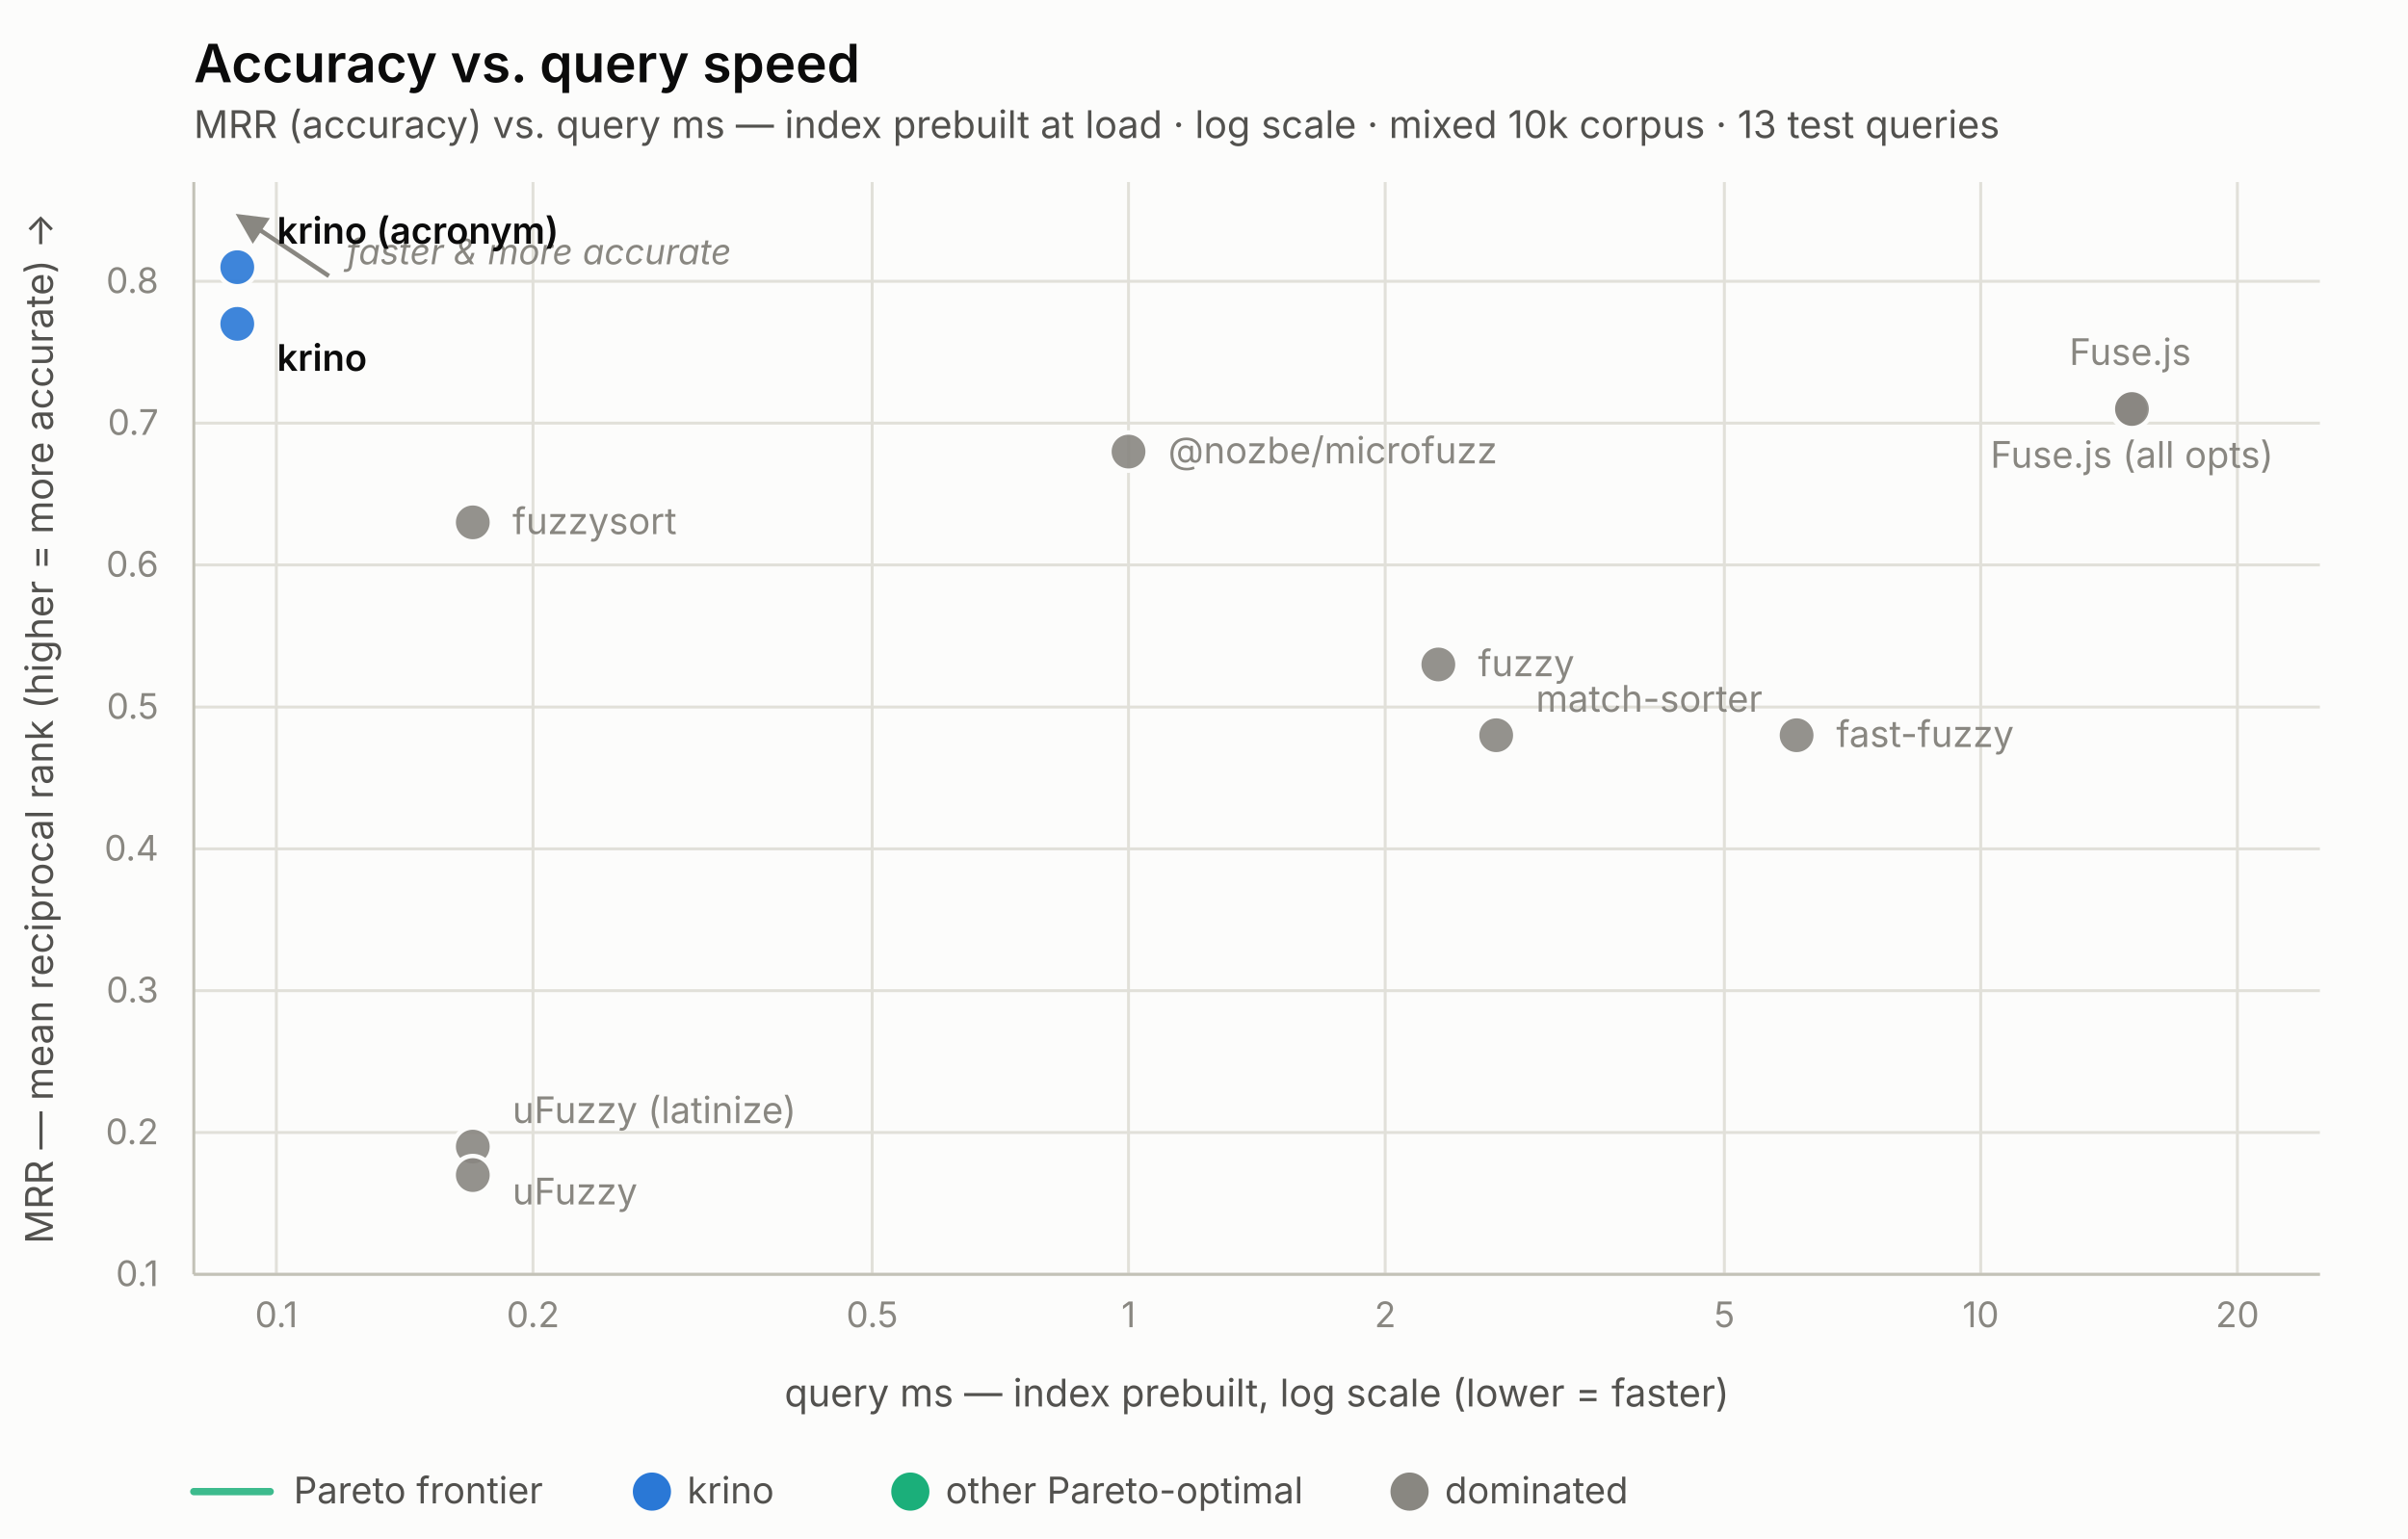
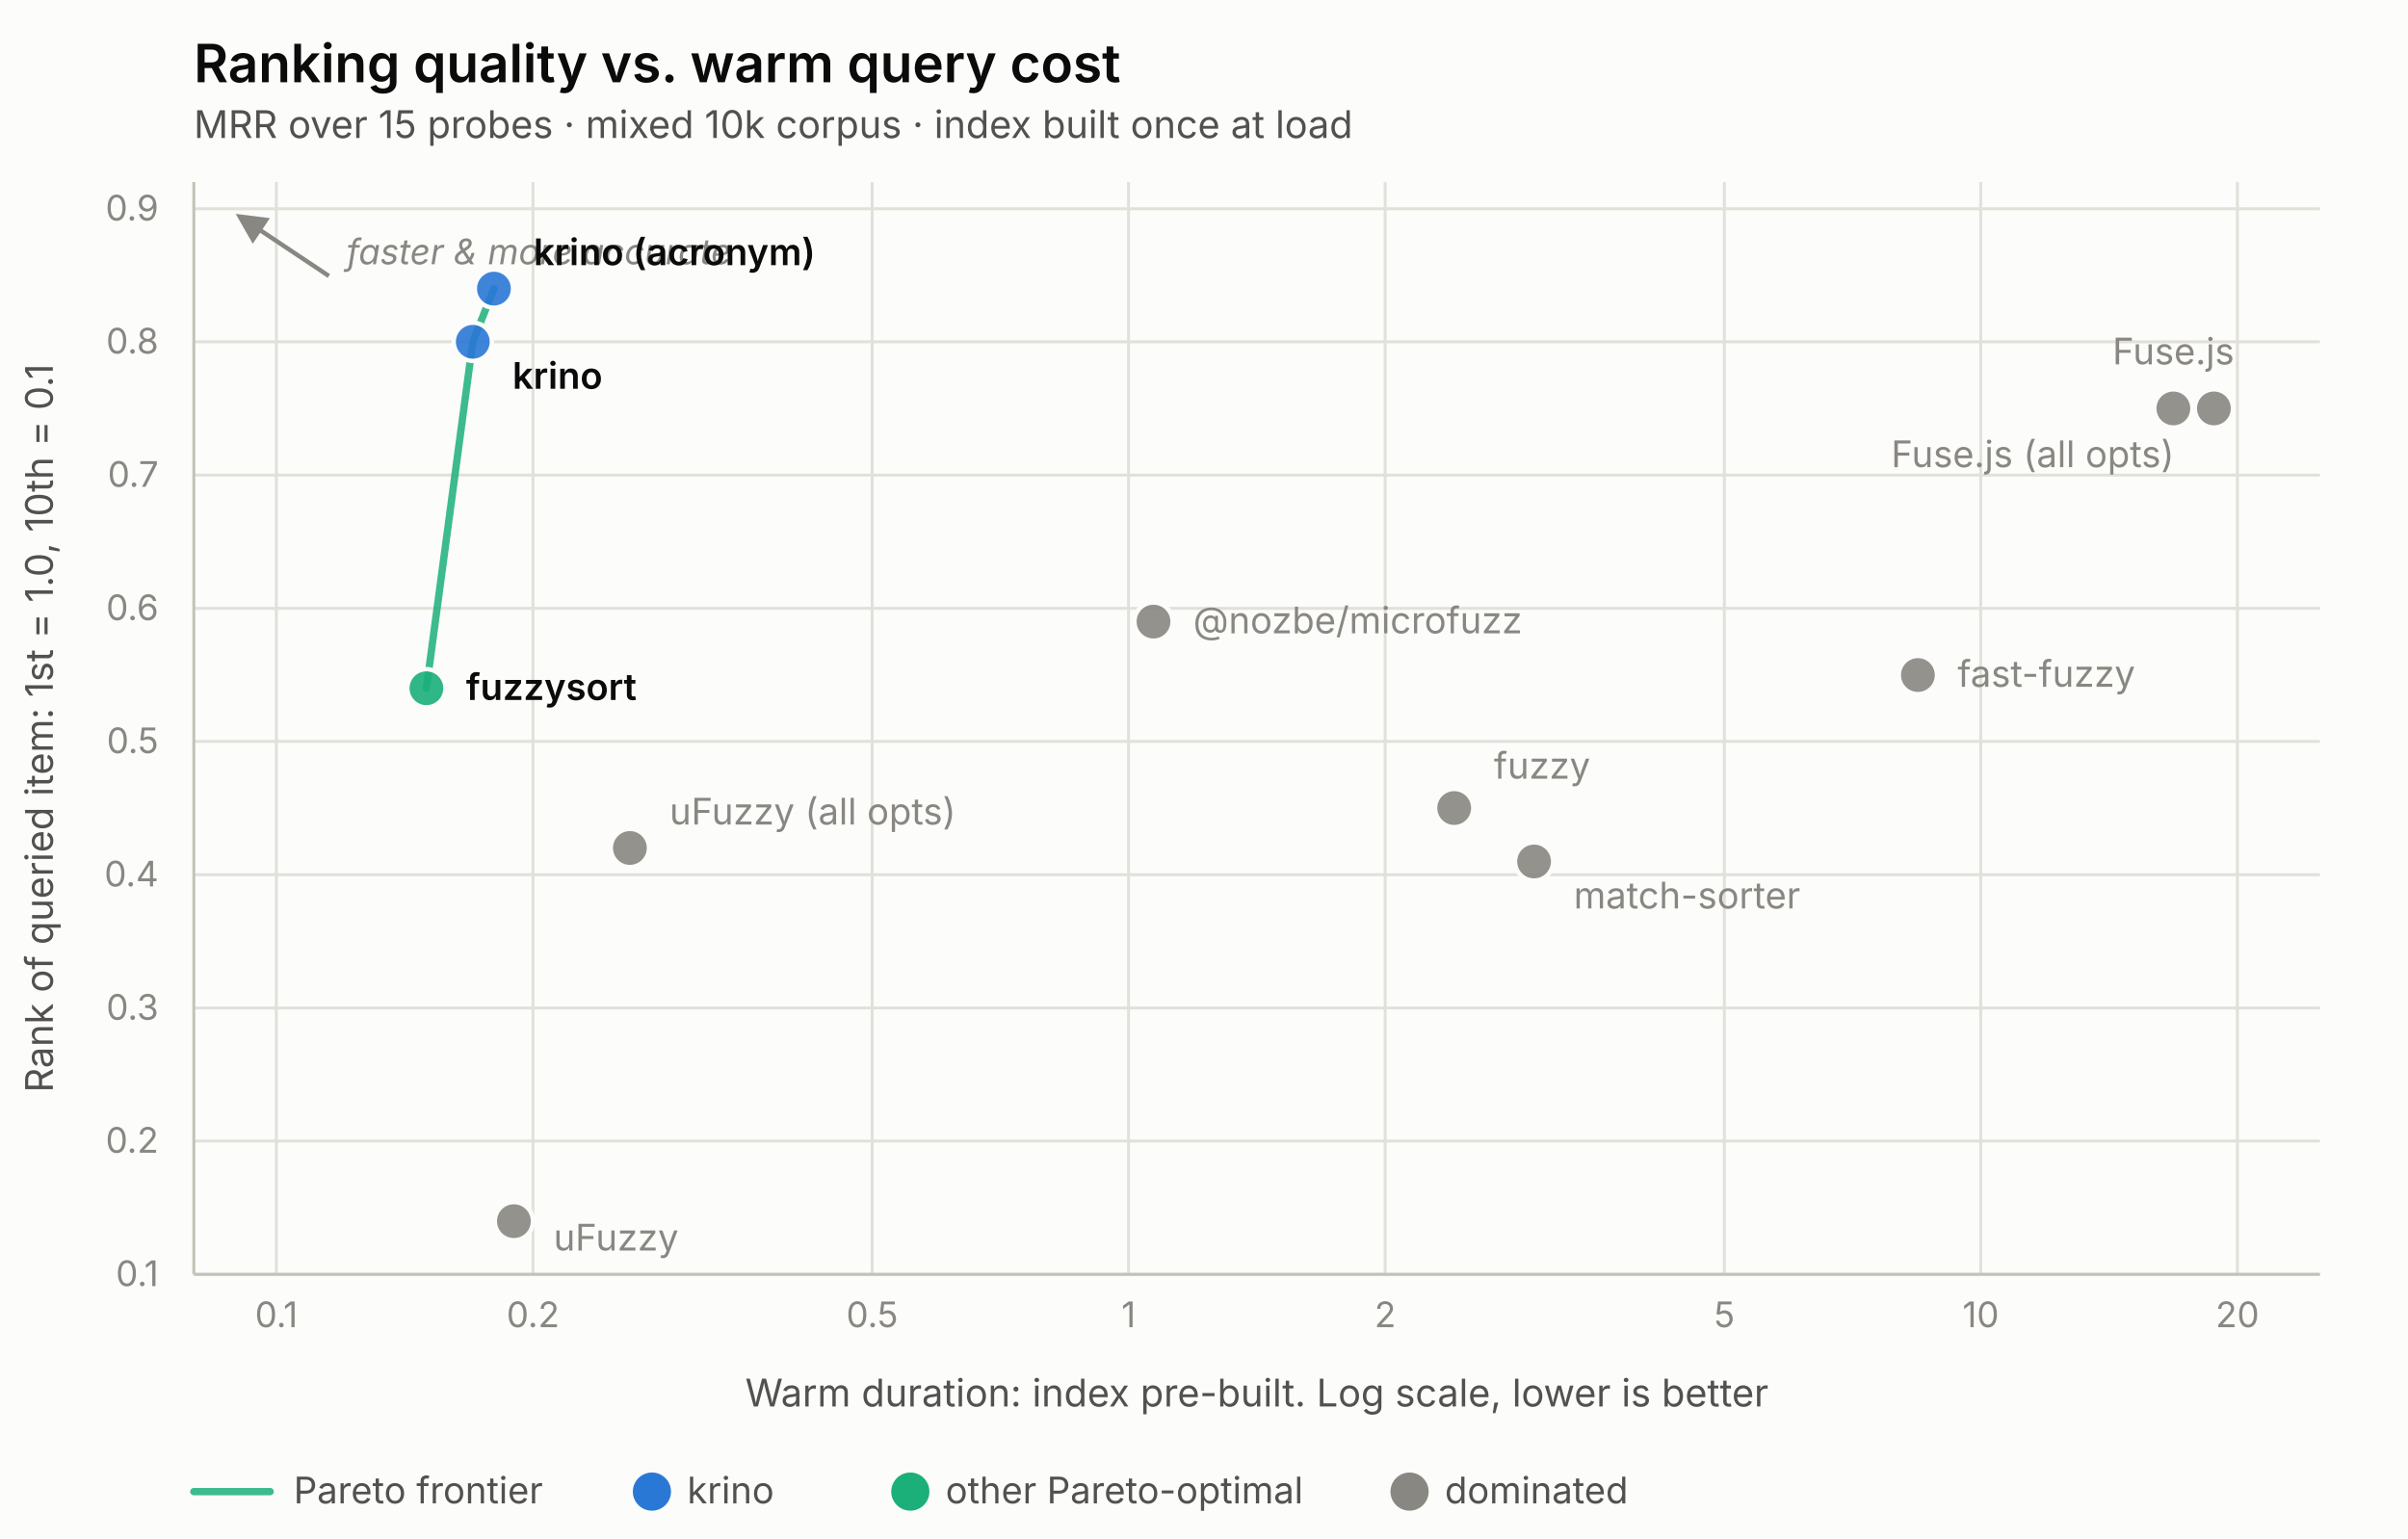
<svg xmlns="http://www.w3.org/2000/svg" viewBox="0 0 820 524" font-family="system-ui, -apple-system, 'Segoe UI', sans-serif" role="img" aria-labelledby="pareto-query-title pareto-query-desc">
  <defs>
    <marker id="arrow" viewBox="0 0 10 10" refX="8" refY="5" markerWidth="7" markerHeight="7" orient="auto-start-reverse">
      <path d="M0 0 L10 5 L0 10 z" fill="#898781" />
    </marker>
  </defs>
  <rect x="0" y="0" width="820" height="524" fill="#fcfcfb" />
-   <text x="66" y="28" fill="#0b0b0b" font-size="18" font-weight="600">Accuracy vs. query speed</text>
-   <text x="66" y="47" fill="#52514e" font-size="13">MRR (accuracy) vs. query ms — index prebuilt at load · log scale · mixed 10k corpus · 13 test queries</text>
+   <text x="66" y="28" fill="#0b0b0b" font-size="18" font-weight="600">Ranking quality vs. warm query cost</text>
+   <text x="66" y="47" fill="#52514e" font-size="13">MRR over 15 probes · mixed 10k corpus · index built once at load</text>
  <g>
    <line x1="94.1" y1="62" x2="94.1" y2="434" stroke="#e1e0d9" />
    <line x1="181.5" y1="62" x2="181.5" y2="434" stroke="#e1e0d9" />
    <line x1="297" y1="62" x2="297" y2="434" stroke="#e1e0d9" />
    <line x1="384.3" y1="62" x2="384.3" y2="434" stroke="#e1e0d9" />
    <line x1="471.7" y1="62" x2="471.7" y2="434" stroke="#e1e0d9" />
    <line x1="587.2" y1="62" x2="587.2" y2="434" stroke="#e1e0d9" />
    <line x1="674.5" y1="62" x2="674.5" y2="434" stroke="#e1e0d9" />
    <line x1="761.9" y1="62" x2="761.9" y2="434" stroke="#e1e0d9" />
    <line x1="66" y1="434" x2="790" y2="434" stroke="#e1e0d9" />
-     <line x1="66" y1="385.7" x2="790" y2="385.7" stroke="#e1e0d9" />
-     <line x1="66" y1="337.4" x2="790" y2="337.4" stroke="#e1e0d9" />
-     <line x1="66" y1="289.1" x2="790" y2="289.1" stroke="#e1e0d9" />
-     <line x1="66" y1="240.8" x2="790" y2="240.8" stroke="#e1e0d9" />
-     <line x1="66" y1="192.4" x2="790" y2="192.4" stroke="#e1e0d9" />
-     <line x1="66" y1="144.1" x2="790" y2="144.1" stroke="#e1e0d9" />
-     <line x1="66" y1="95.8" x2="790" y2="95.8" stroke="#e1e0d9" />
+     <line x1="66" y1="388.6" x2="790" y2="388.6" stroke="#e1e0d9" />
+     <line x1="66" y1="343.3" x2="790" y2="343.3" stroke="#e1e0d9" />
+     <line x1="66" y1="297.9" x2="790" y2="297.9" stroke="#e1e0d9" />
+     <line x1="66" y1="252.5" x2="790" y2="252.5" stroke="#e1e0d9" />
+     <line x1="66" y1="207.2" x2="790" y2="207.2" stroke="#e1e0d9" />
+     <line x1="66" y1="161.8" x2="790" y2="161.8" stroke="#e1e0d9" />
+     <line x1="66" y1="116.4" x2="790" y2="116.4" stroke="#e1e0d9" />
+     <line x1="66" y1="71.1" x2="790" y2="71.1" stroke="#e1e0d9" />
  </g>
  <line x1="66" y1="434" x2="790" y2="434" stroke="#c3c2b7" />
  <line x1="66" y1="62" x2="66" y2="434" stroke="#c3c2b7" />
  <g>
    <text x="94.1" y="452" text-anchor="middle" fill="#898781" font-size="12" font-variant-numeric="tabular-nums">0.1</text>
    <text x="181.5" y="452" text-anchor="middle" fill="#898781" font-size="12" font-variant-numeric="tabular-nums">0.2</text>
    <text x="297" y="452" text-anchor="middle" fill="#898781" font-size="12" font-variant-numeric="tabular-nums">0.5</text>
    <text x="384.3" y="452" text-anchor="middle" fill="#898781" font-size="12" font-variant-numeric="tabular-nums">1</text>
    <text x="471.7" y="452" text-anchor="middle" fill="#898781" font-size="12" font-variant-numeric="tabular-nums">2</text>
    <text x="587.2" y="452" text-anchor="middle" fill="#898781" font-size="12" font-variant-numeric="tabular-nums">5</text>
    <text x="674.5" y="452" text-anchor="middle" fill="#898781" font-size="12" font-variant-numeric="tabular-nums">10</text>
    <text x="761.9" y="452" text-anchor="middle" fill="#898781" font-size="12" font-variant-numeric="tabular-nums">20</text>
  </g>
  <g>
    <text x="54" y="438" text-anchor="end" fill="#898781" font-size="12" font-variant-numeric="tabular-nums">0.1</text>
-     <text x="54" y="389.7" text-anchor="end" fill="#898781" font-size="12" font-variant-numeric="tabular-nums">0.2</text>
-     <text x="54" y="341.4" text-anchor="end" fill="#898781" font-size="12" font-variant-numeric="tabular-nums">0.3</text>
-     <text x="54" y="293.1" text-anchor="end" fill="#898781" font-size="12" font-variant-numeric="tabular-nums">0.4</text>
-     <text x="54" y="244.8" text-anchor="end" fill="#898781" font-size="12" font-variant-numeric="tabular-nums">0.5</text>
-     <text x="54" y="196.4" text-anchor="end" fill="#898781" font-size="12" font-variant-numeric="tabular-nums">0.6</text>
-     <text x="54" y="148.1" text-anchor="end" fill="#898781" font-size="12" font-variant-numeric="tabular-nums">0.7</text>
-     <text x="54" y="99.8" text-anchor="end" fill="#898781" font-size="12" font-variant-numeric="tabular-nums">0.8</text>
+     <text x="54" y="392.6" text-anchor="end" fill="#898781" font-size="12" font-variant-numeric="tabular-nums">0.2</text>
+     <text x="54" y="347.3" text-anchor="end" fill="#898781" font-size="12" font-variant-numeric="tabular-nums">0.3</text>
+     <text x="54" y="301.9" text-anchor="end" fill="#898781" font-size="12" font-variant-numeric="tabular-nums">0.4</text>
+     <text x="54" y="256.5" text-anchor="end" fill="#898781" font-size="12" font-variant-numeric="tabular-nums">0.5</text>
+     <text x="54" y="211.2" text-anchor="end" fill="#898781" font-size="12" font-variant-numeric="tabular-nums">0.6</text>
+     <text x="54" y="165.8" text-anchor="end" fill="#898781" font-size="12" font-variant-numeric="tabular-nums">0.7</text>
+     <text x="54" y="120.4" text-anchor="end" fill="#898781" font-size="12" font-variant-numeric="tabular-nums">0.8</text>
+     <text x="54" y="75.1" text-anchor="end" fill="#898781" font-size="12" font-variant-numeric="tabular-nums">0.9</text>
  </g>
-   <text x="428" y="479" text-anchor="middle" fill="#52514e" font-size="13">query ms — index prebuilt, log scale (lower = faster)</text>
-   <text transform="translate(18,248) rotate(-90)" text-anchor="middle" fill="#52514e" font-size="13">MRR — mean reciprocal rank (higher = more accurate) →</text>
-   <path d="M80.8 91" fill="none" stroke="#1baf7a" stroke-width="2.5" stroke-linejoin="round" stroke-linecap="round" opacity="0.85" />
+   <text x="428" y="479" text-anchor="middle" fill="#52514e" font-size="13">Warm duration: index pre-built. Log scale, lower is better</text>
+   <text transform="translate(18,248) rotate(-90)" text-anchor="middle" fill="#52514e" font-size="13">Rank of queried item: 1st = 1.0, 10th = 0.1</text>
+   <path d="M145.2 234.4 L161 116.4 L168.2 98.3" fill="none" stroke="#1baf7a" stroke-width="2.5" stroke-linejoin="round" stroke-linecap="round" opacity="0.85" />
  <g transform="translate(78,70)">
    <line x1="34" y1="24" x2="4" y2="4" stroke="#898781" stroke-width="1.5" marker-end="url(#arrow)" />
    <text x="40" y="20" fill="#898781" font-size="12" font-style="italic">faster &amp; more accurate</text>
  </g>
  <g>
-     <circle cx="80.8" cy="91" r="6.5" fill="#2a78d6" fill-opacity="0.9" stroke="#fcfcfb" stroke-width="1.5" />
-     <circle cx="80.8" cy="110.3" r="6.5" fill="#2a78d6" fill-opacity="0.9" stroke="#fcfcfb" stroke-width="1.5" />
-     <circle cx="725.4" cy="139.3" r="6.5" fill="#898781" fill-opacity="0.9" stroke="#fcfcfb" stroke-width="1.5" />
-     <circle cx="726" cy="139.3" r="6.5" fill="#898781" fill-opacity="0.9" stroke="#fcfcfb" stroke-width="1.5" />
-     <circle cx="384.3" cy="153.8" r="6.5" fill="#898781" fill-opacity="0.9" stroke="#fcfcfb" stroke-width="1.5" />
-     <circle cx="161" cy="177.9" r="6.5" fill="#898781" fill-opacity="0.9" stroke="#fcfcfb" stroke-width="1.5" />
-     <circle cx="489.8" cy="226.3" r="6.5" fill="#898781" fill-opacity="0.9" stroke="#fcfcfb" stroke-width="1.5" />
-     <circle cx="509.5" cy="250.4" r="6.5" fill="#898781" fill-opacity="0.9" stroke="#fcfcfb" stroke-width="1.5" />
-     <circle cx="611.8" cy="250.4" r="6.5" fill="#898781" fill-opacity="0.9" stroke="#fcfcfb" stroke-width="1.5" />
-     <circle cx="161" cy="390.5" r="6.5" fill="#898781" fill-opacity="0.9" stroke="#fcfcfb" stroke-width="1.5" />
-     <circle cx="161" cy="400.2" r="6.5" fill="#898781" fill-opacity="0.9" stroke="#fcfcfb" stroke-width="1.5" />
+     <circle cx="168.2" cy="98.3" r="6.5" fill="#2a78d6" fill-opacity="0.9" stroke="#fcfcfb" stroke-width="1.5" />
+     <circle cx="161" cy="116.4" r="6.5" fill="#2a78d6" fill-opacity="0.9" stroke="#fcfcfb" stroke-width="1.5" />
+     <circle cx="740.1" cy="139.1" r="6.5" fill="#898781" fill-opacity="0.9" stroke="#fcfcfb" stroke-width="1.5" />
+     <circle cx="753.9" cy="139.1" r="6.5" fill="#898781" fill-opacity="0.9" stroke="#fcfcfb" stroke-width="1.5" />
+     <circle cx="392.8" cy="211.7" r="6.5" fill="#898781" fill-opacity="0.9" stroke="#fcfcfb" stroke-width="1.5" />
+     <circle cx="653.1" cy="229.9" r="6.5" fill="#898781" fill-opacity="0.9" stroke="#fcfcfb" stroke-width="1.5" />
+     <circle cx="145.2" cy="234.4" r="6.5" fill="#1baf7a" fill-opacity="0.9" stroke="#fcfcfb" stroke-width="1.5" />
+     <circle cx="495.2" cy="275.2" r="6.5" fill="#898781" fill-opacity="0.9" stroke="#fcfcfb" stroke-width="1.5" />
+     <circle cx="214.5" cy="288.8" r="6.5" fill="#898781" fill-opacity="0.9" stroke="#fcfcfb" stroke-width="1.5" />
+     <circle cx="522.4" cy="293.4" r="6.5" fill="#898781" fill-opacity="0.9" stroke="#fcfcfb" stroke-width="1.5" />
+     <circle cx="175" cy="415.9" r="6.5" fill="#898781" fill-opacity="0.9" stroke="#fcfcfb" stroke-width="1.5" />
  </g>
  <g>
-     <text x="94.3" y="83" text-anchor="start" fill="#0b0b0b" font-size="12.5" font-weight="600">krino (acronym)</text>
-     <text x="725.4" y="124.3" text-anchor="middle" fill="#898781" font-size="12.5">Fuse.js</text>
-     <text x="94.3" y="126.3" text-anchor="start" fill="#0b0b0b" font-size="12.5" font-weight="600">krino</text>
-     <text x="397.8" y="157.8" text-anchor="start" fill="#898781" font-size="12.5">@nozbe/microfuzz</text>
-     <text x="726" y="159.3" text-anchor="middle" fill="#898781" font-size="12.5">Fuse.js (all opts)</text>
-     <text x="174.5" y="181.9" text-anchor="start" fill="#898781" font-size="12.5">fuzzysort</text>
-     <text x="503.3" y="230.3" text-anchor="start" fill="#898781" font-size="12.5">fuzzy</text>
-     <text x="523" y="242.4" text-anchor="start" fill="#898781" font-size="12.5">match-sorter</text>
-     <text x="625.3" y="254.4" text-anchor="start" fill="#898781" font-size="12.5">fast-fuzzy</text>
-     <text x="174.5" y="382.5" text-anchor="start" fill="#898781" font-size="12.5">uFuzzy (latinize)</text>
-     <text x="174.5" y="410.2" text-anchor="start" fill="#898781" font-size="12.5">uFuzzy</text>
+     <text x="181.7" y="90.3" text-anchor="start" fill="#0b0b0b" font-size="12.5" font-weight="600">krino (acronym)</text>
+     <text x="740.1" y="124.1" text-anchor="middle" fill="#898781" font-size="12.5">Fuse.js</text>
+     <text x="174.5" y="132.4" text-anchor="start" fill="#0b0b0b" font-size="12.5" font-weight="600">krino</text>
+     <text x="740.4" y="159.1" text-anchor="end" fill="#898781" font-size="12.5">Fuse.js (all opts)</text>
+     <text x="406.3" y="215.7" text-anchor="start" fill="#898781" font-size="12.5">@nozbe/microfuzz</text>
+     <text x="666.6" y="233.9" text-anchor="start" fill="#898781" font-size="12.5">fast-fuzzy</text>
+     <text x="158.7" y="238.4" text-anchor="start" fill="#0b0b0b" font-size="12.5" font-weight="600">fuzzysort</text>
+     <text x="508.7" y="265.2" text-anchor="start" fill="#898781" font-size="12.5">fuzzy</text>
+     <text x="228" y="280.8" text-anchor="start" fill="#898781" font-size="12.5">uFuzzy (all opts)</text>
+     <text x="535.9" y="309.4" text-anchor="start" fill="#898781" font-size="12.5">match-sorter</text>
+     <text x="188.5" y="425.9" text-anchor="start" fill="#898781" font-size="12.5">uFuzzy</text>
  </g>
  <g>
    <line x1="66" y1="508" x2="92" y2="508" stroke="#1baf7a" stroke-width="2.5" stroke-linecap="round" opacity="0.85" />
    <text x="100" y="512" fill="#52514e" font-size="12.5">Pareto frontier</text>
    <circle cx="222" cy="508" r="6.5" fill="#2a78d6" />
    <text x="234" y="512" fill="#52514e" font-size="12.5">krino</text>
    <circle cx="310" cy="508" r="6.5" fill="#1baf7a" />
    <text x="322" y="512" fill="#52514e" font-size="12.5">other Pareto-optimal</text>
    <circle cx="480" cy="508" r="6.5" fill="#898781" />
    <text x="492" y="512" fill="#52514e" font-size="12.5">dominated</text>
  </g>
</svg>
